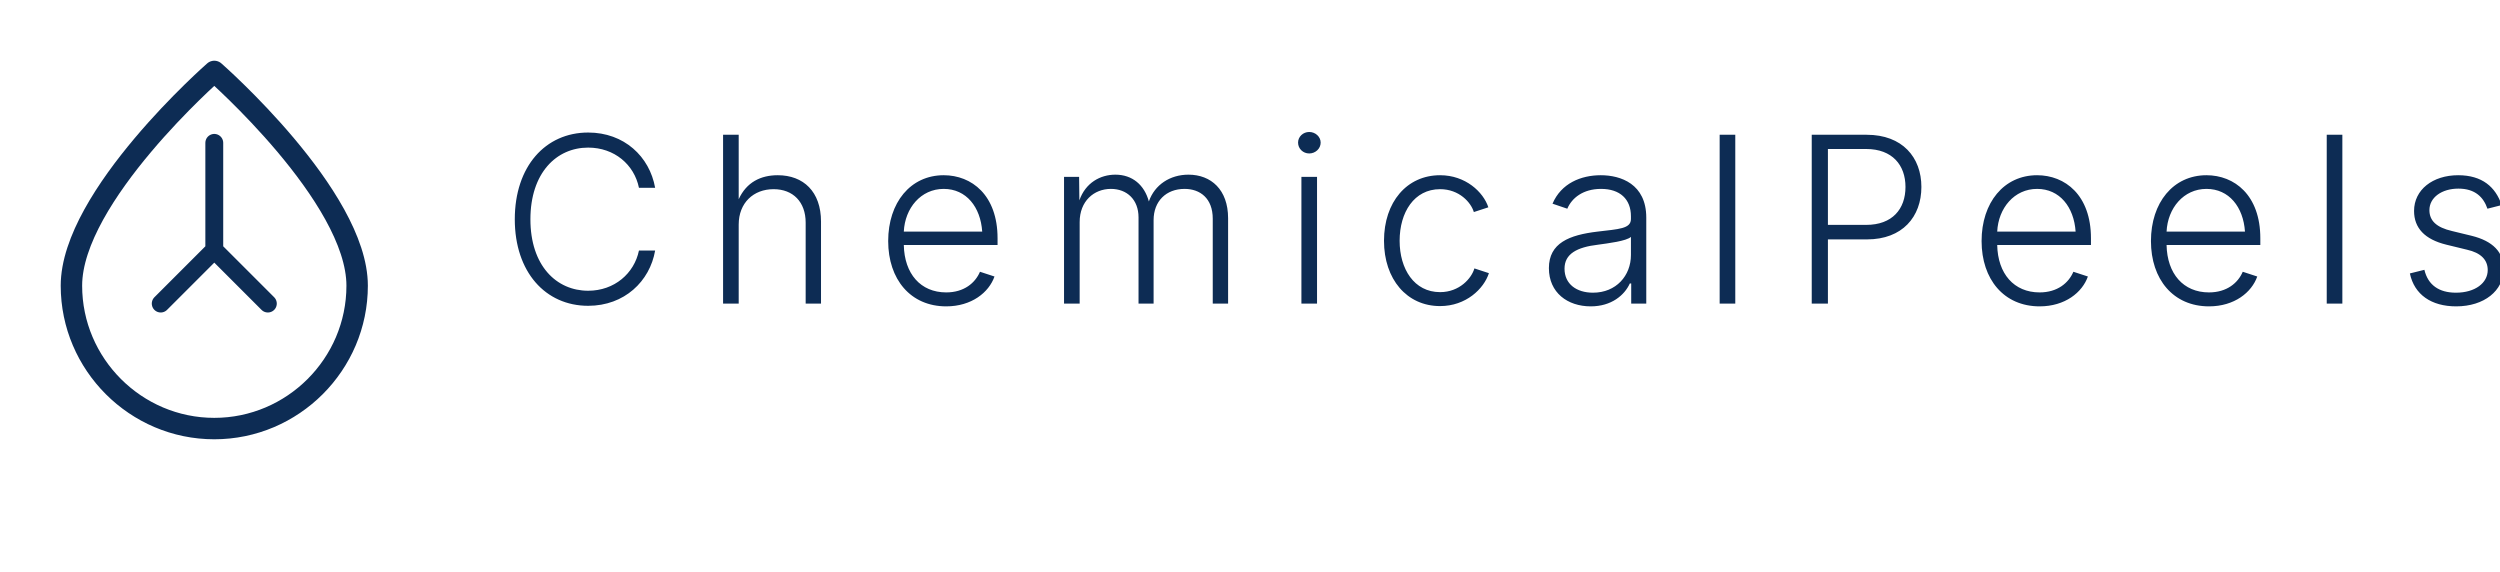
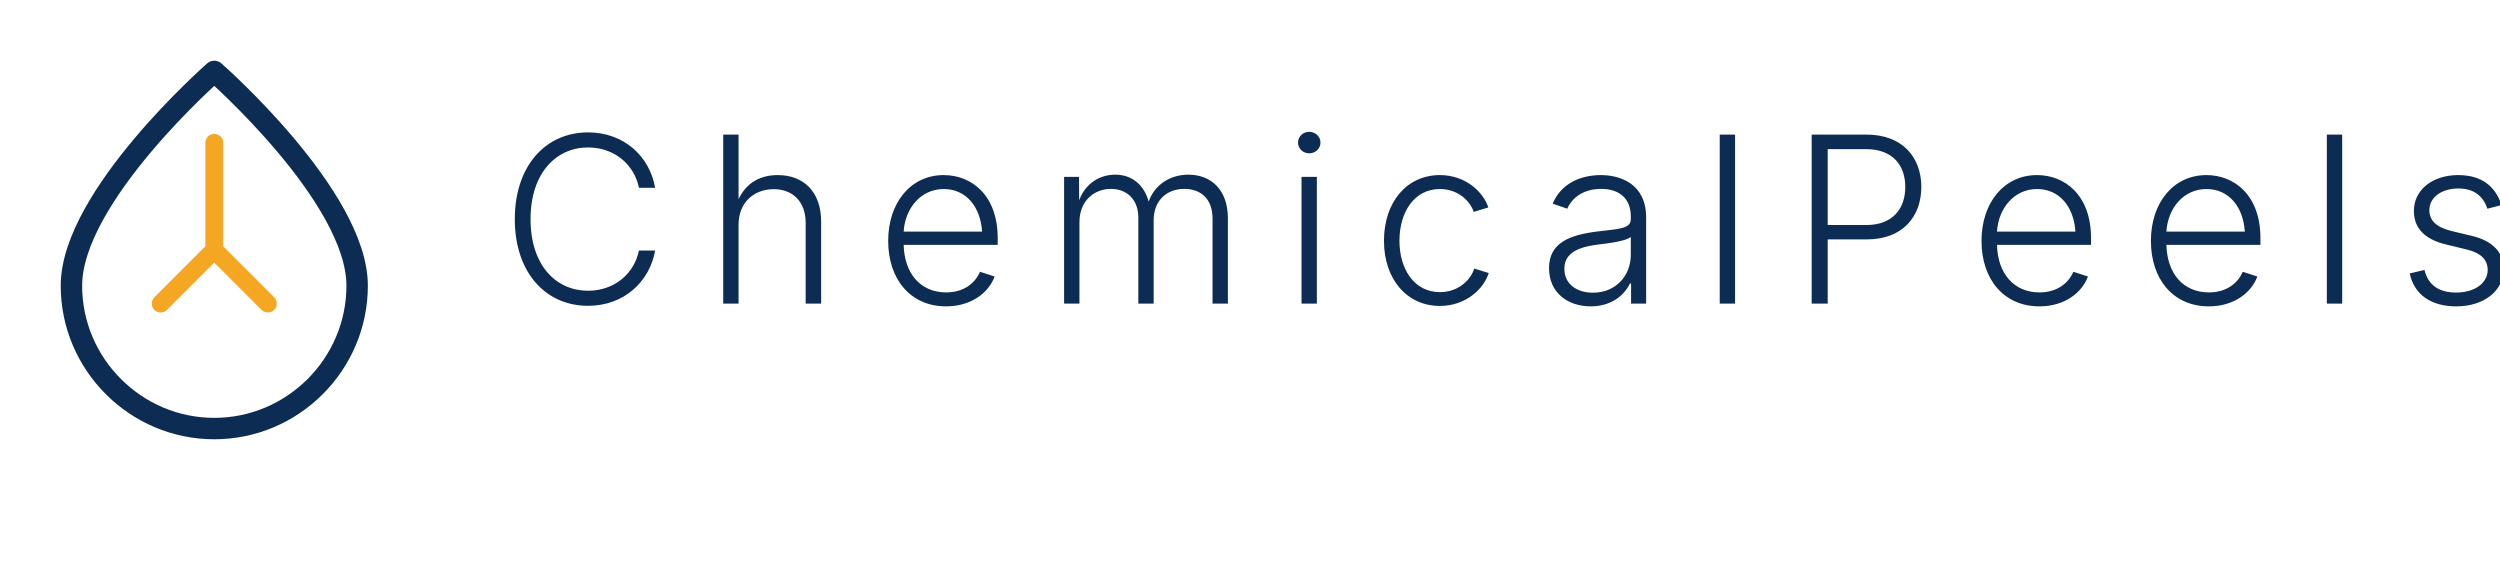
- <svg xmlns="http://www.w3.org/2000/svg" viewBox="0 0 140 32" fill="none">
-   <path d="M12 4C12 4 4 11 4 16C4 20.4 7.6 24 12 24C16.4 24 20 20.4 20 16C20 11 12 4 12 4Z" stroke="#0d2c54" stroke-width="1.2" stroke-linecap="round" stroke-linejoin="round" fill="none" />
-   <path d="M12 8V14M12 14L9 17M12 14L15 17" stroke="#0d2c54" stroke-width="1" stroke-linecap="round" stroke-linejoin="round" fill="none" />
-   <text x="28" y="17" font-family="'Noto Sans SC', 'Inter', system-ui, sans-serif" font-size="13" font-weight="300" letter-spacing="0.15em" fill="#0d2c54">ChemicalPeels</text>
+ <svg xmlns="http://www.w3.org/2000/svg" viewBox="0 0 280 64" fill="none">
+   <path d="M24 8C24 8 8 22 8 32C8 40.8 15.2 48 24 48C32.8 48 40 40.8 40 32C40 22 24 8 24 8Z" stroke="#0d2c54" stroke-width="2.4" stroke-linecap="round" stroke-linejoin="round" fill="none" />
+   <path d="M24 16V28M24 28L18 34M24 28L30 34" stroke="#f5a623" stroke-width="2" stroke-linecap="round" stroke-linejoin="round" fill="none" />
+   <text x="56" y="34" font-family="'Noto Sans SC', 'Inter', system-ui, sans-serif" font-size="26" font-weight="300" letter-spacing="0.15em" fill="#0d2c54">ChemicalPeels</text>
</svg>
